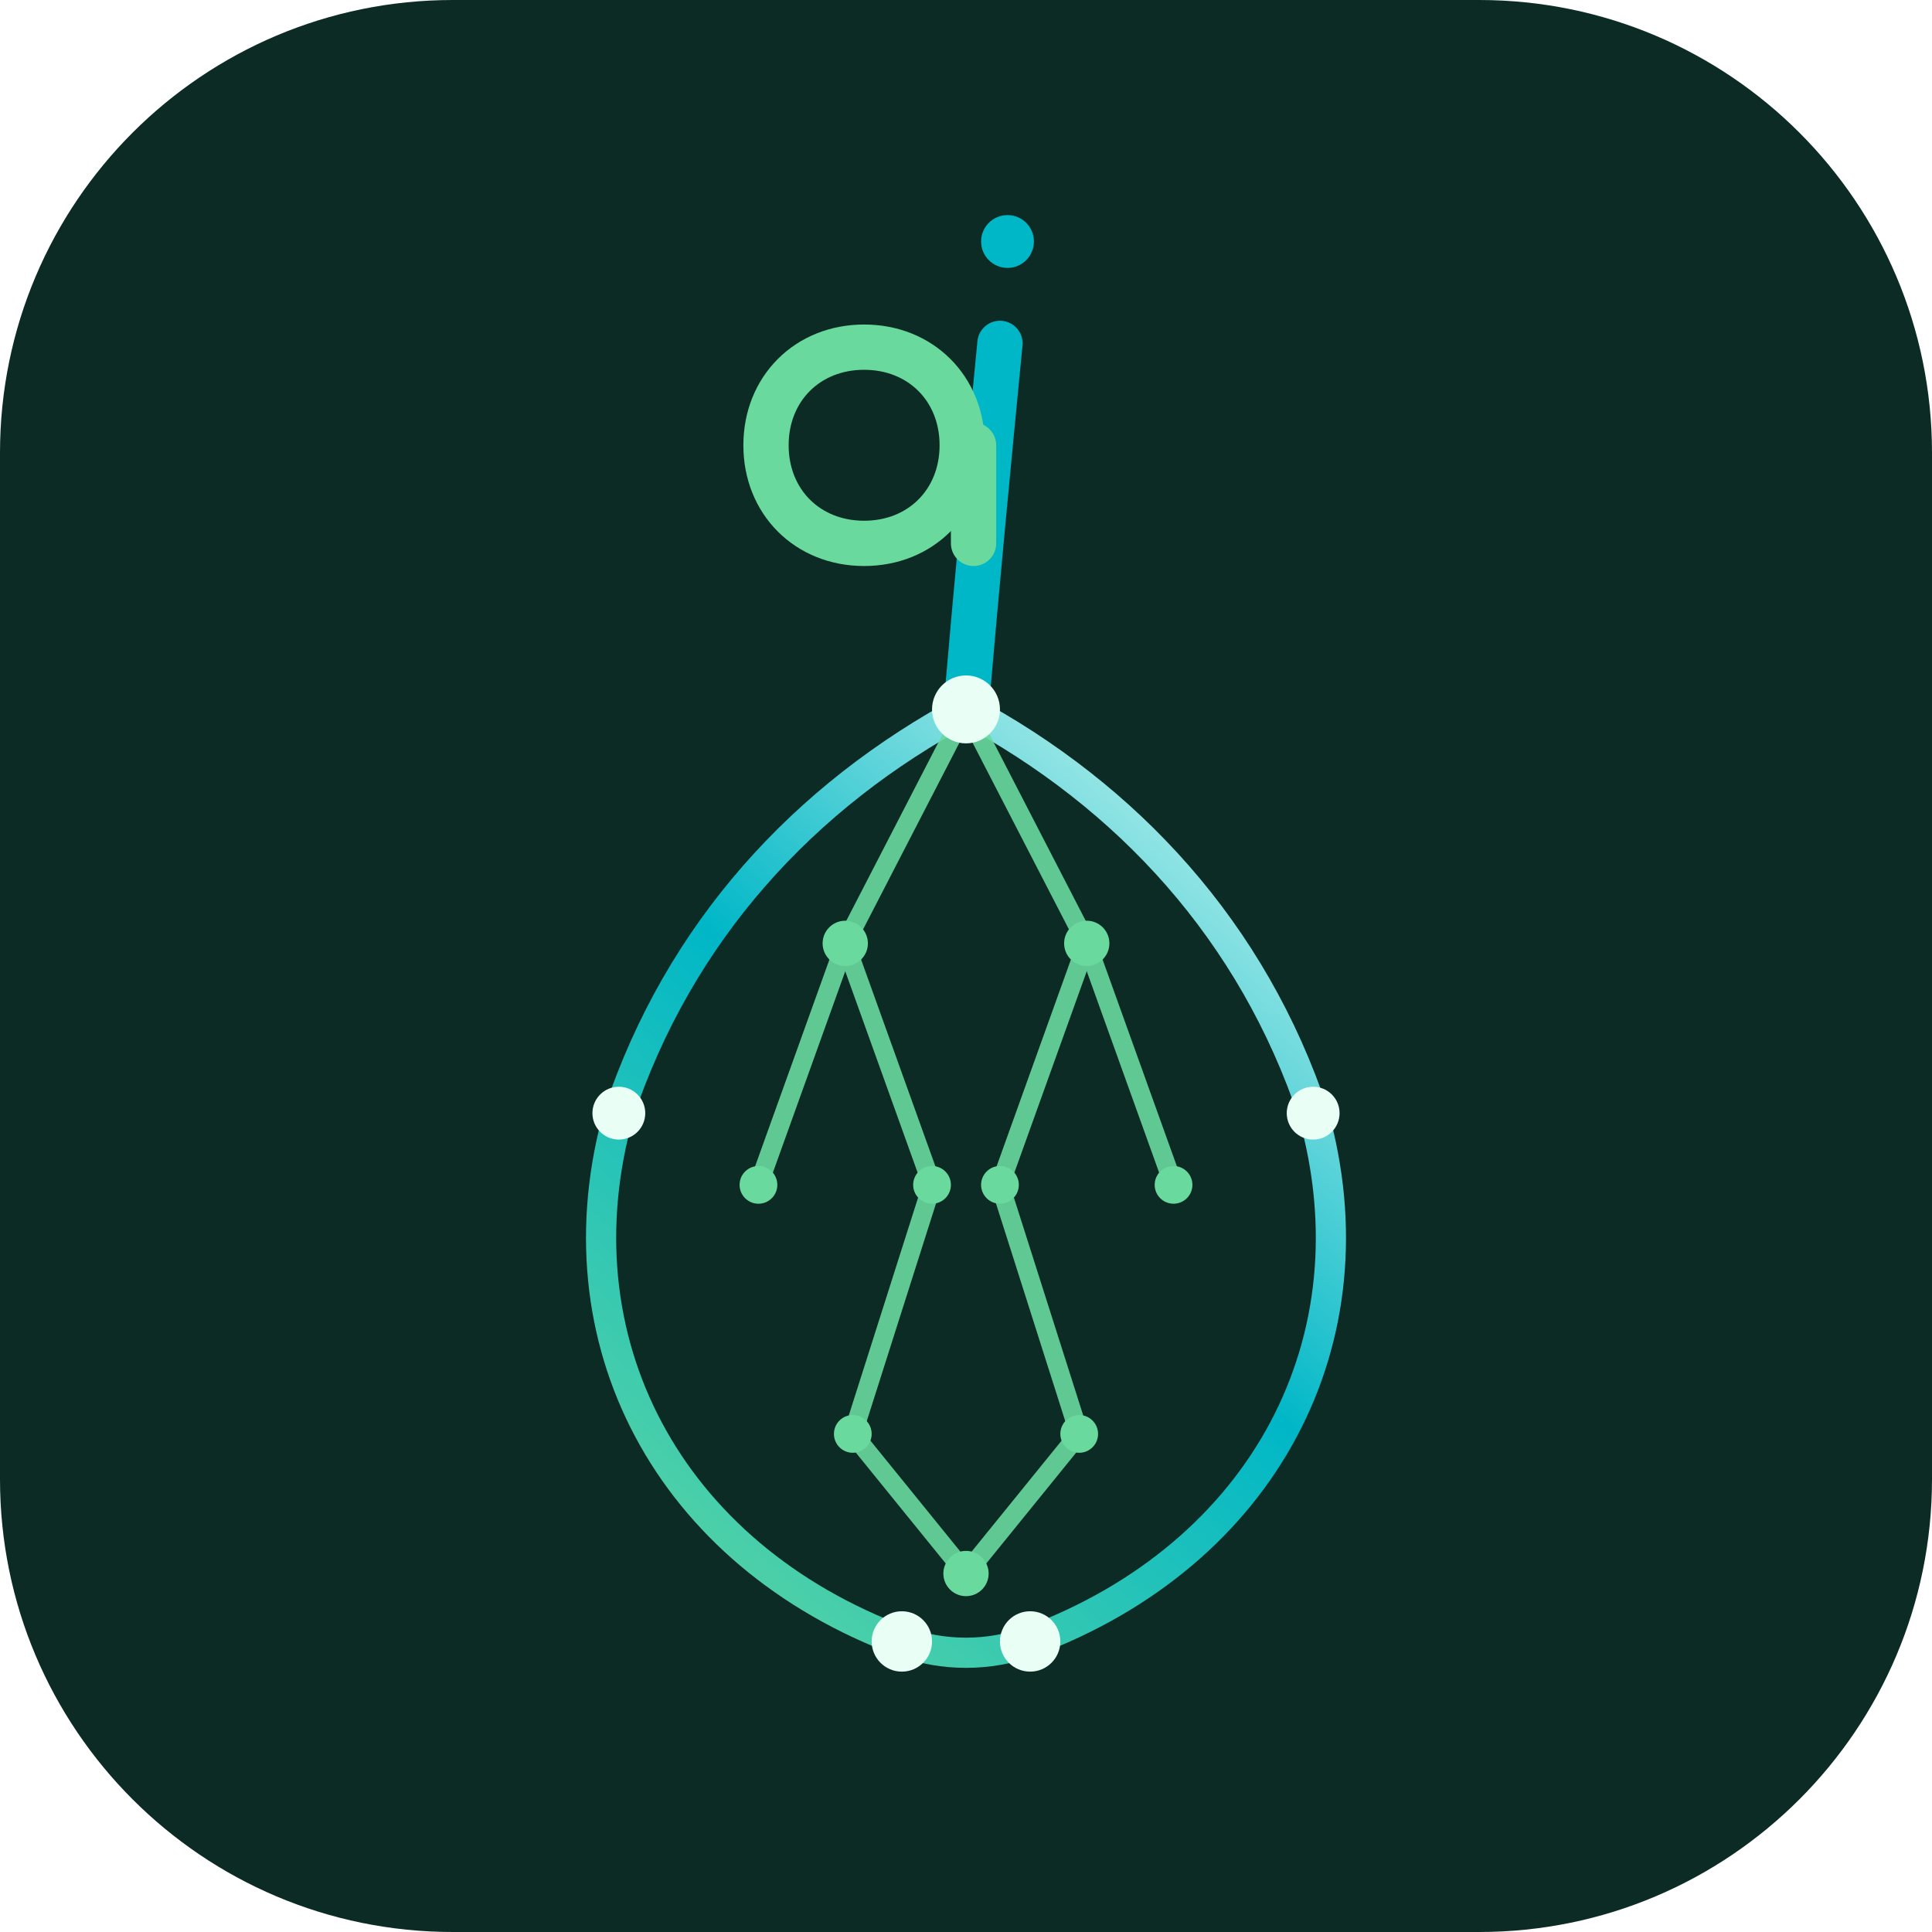
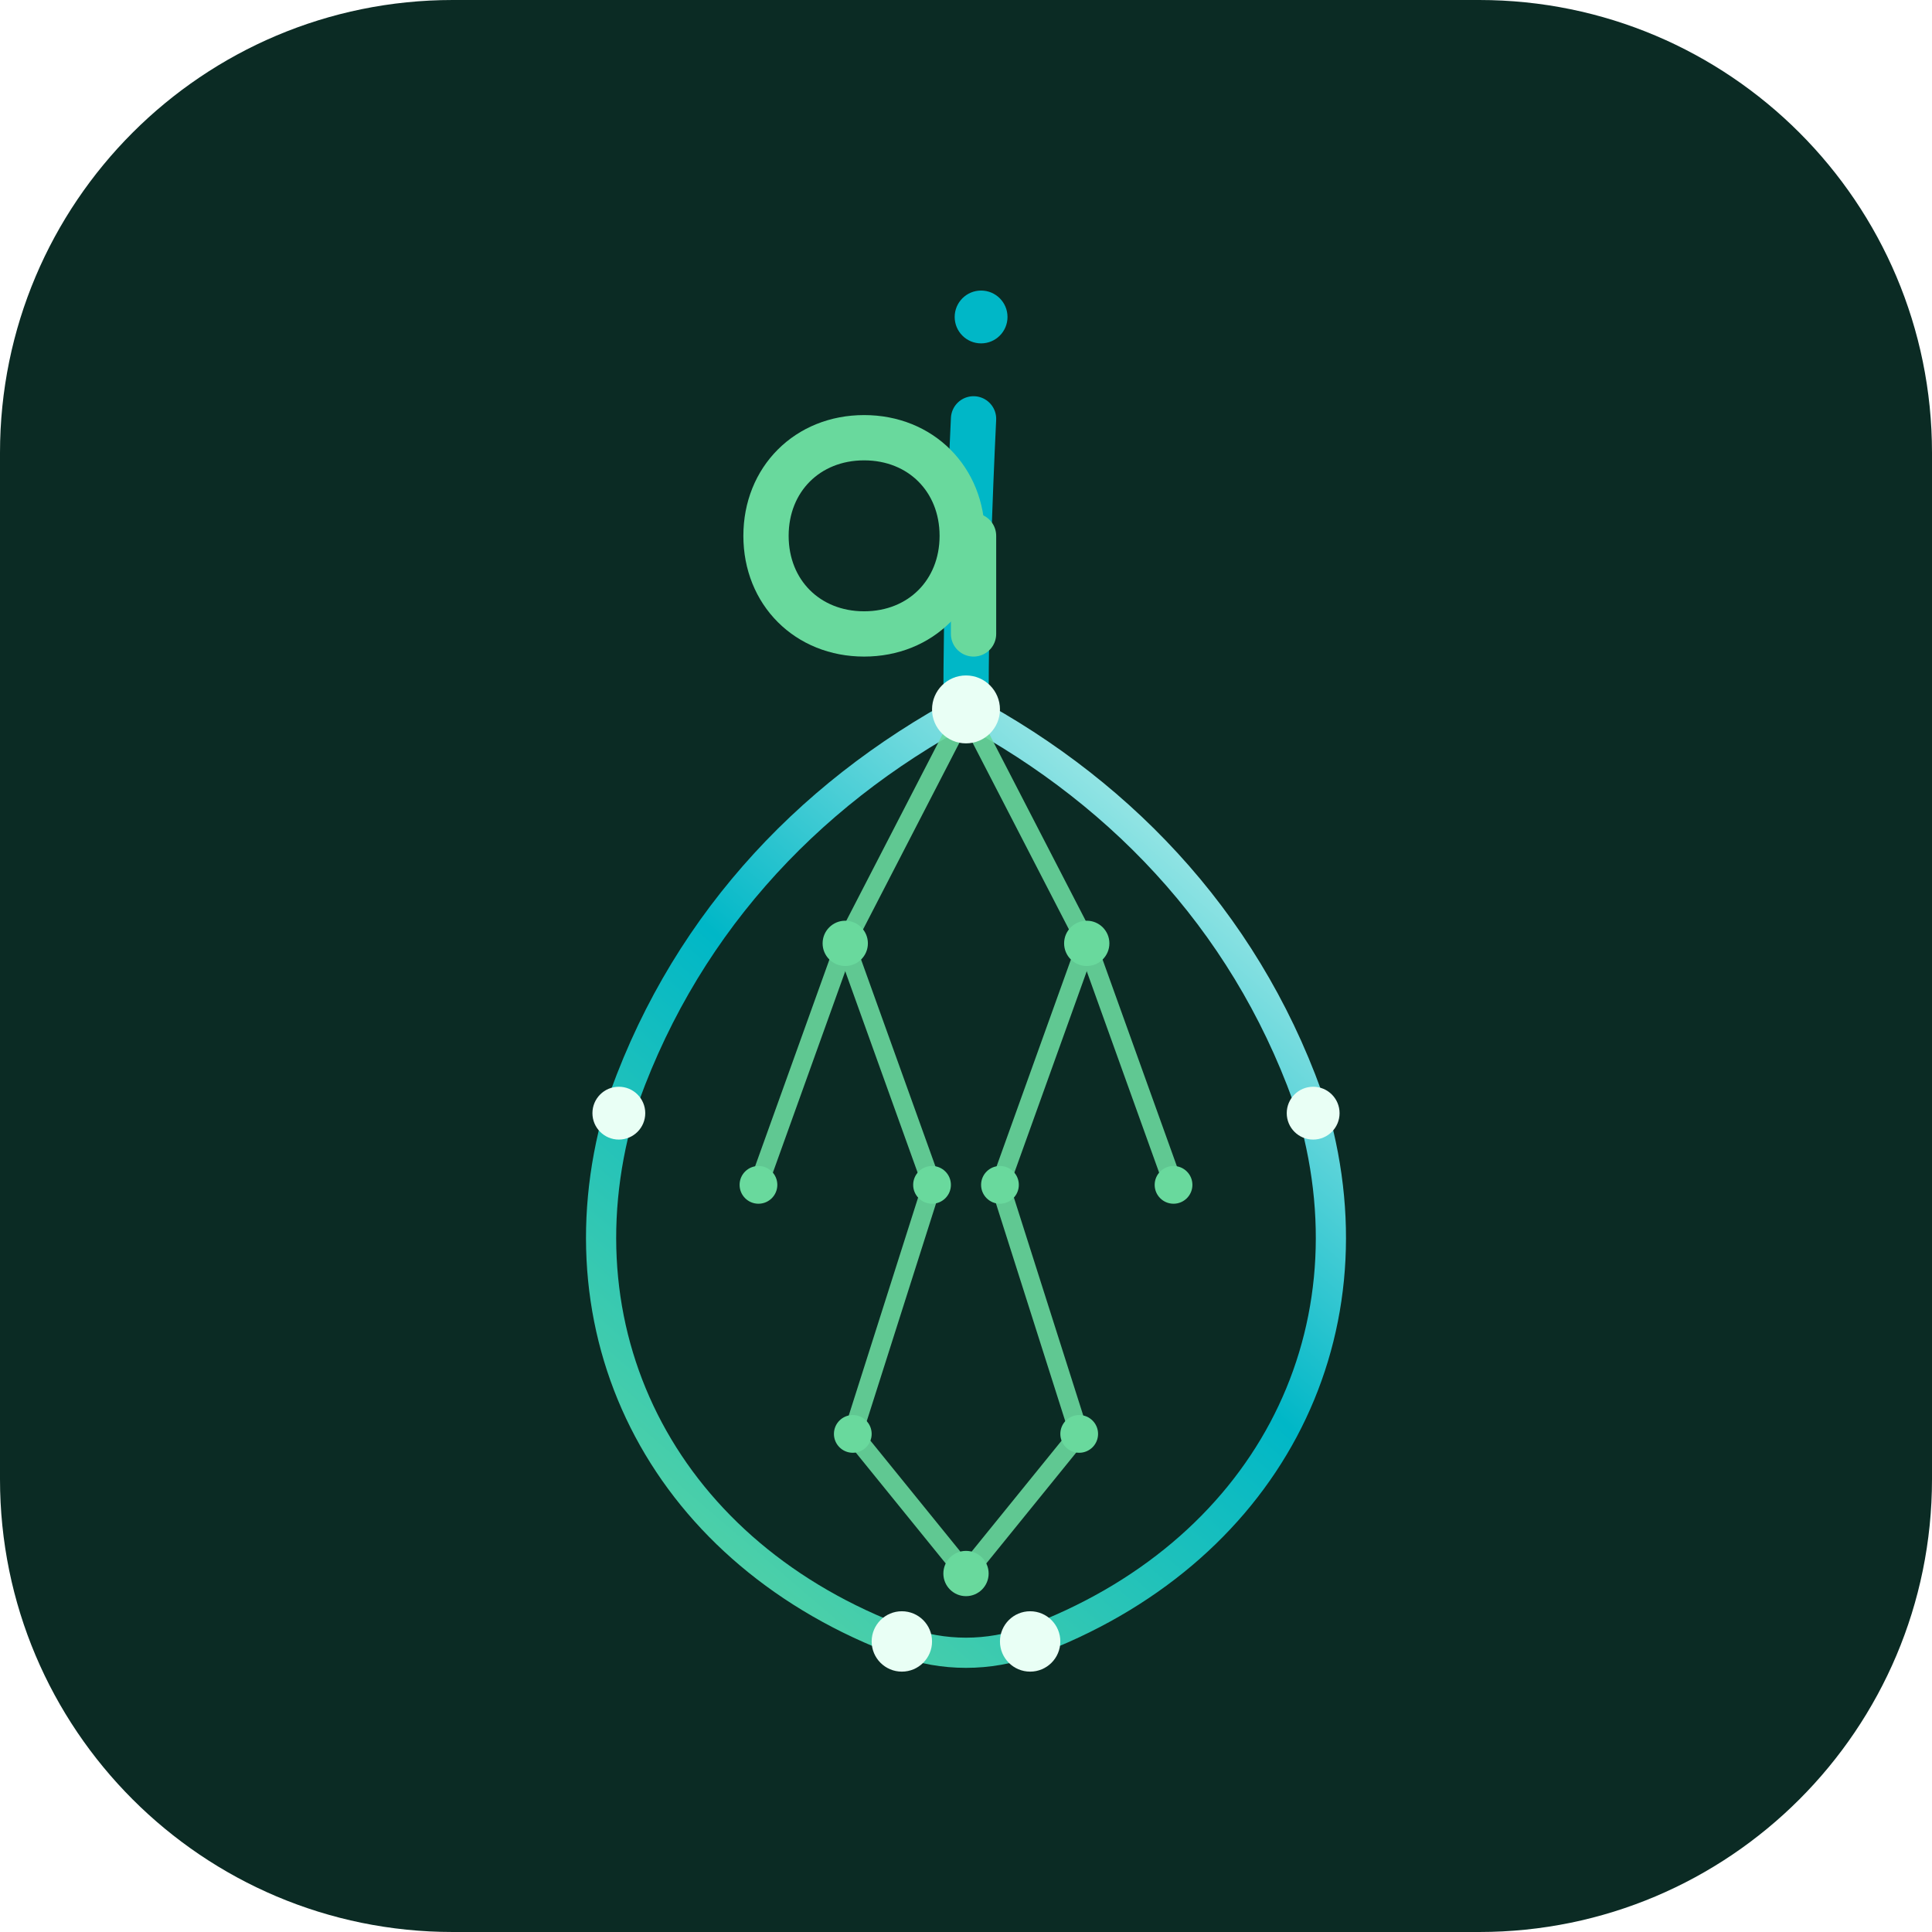
<svg xmlns="http://www.w3.org/2000/svg" width="512" height="512" viewBox="0 0 512 512" fill="none">
  <rect width="512" height="512" rx="120" fill="#0B2B24" />
  <g aria-label="ai">
-     <circle cx="267" cy="64" r="7" fill="#00B7C7" />
-     <path d="M265 91C262 122 259 153 256 188" stroke="#00B7C7" stroke-width="12" stroke-linecap="round" />
-     <path d="M229 144C214 144 203 133 203 118C203 103 214 92 229 92C244 92 255 103 255 118C255 133 244 144 229 144Z" stroke="#69D99D" stroke-width="12" stroke-linecap="round" stroke-linejoin="round" />
-     <path d="M258 118V144" stroke="#69D99D" stroke-width="12" stroke-linecap="round" />
+     <circle cx="260" cy="84" r="7" fill="#00B7C7" />
+     <path d="M258 111C257 132 256 158 256 188" stroke="#00B7C7" stroke-width="12" stroke-linecap="round" />
+     <path d="M229 168C214 168 203 157 203 142C203 127 214 116 229 116C244 116 255 127 255 142C255 157 244 168 229 168Z" stroke="#69D99D" stroke-width="12" stroke-linecap="round" stroke-linejoin="round" />
+     <path d="M258 142V168" stroke="#69D99D" stroke-width="12" stroke-linecap="round" />
  </g>
  <g stroke="url(#flow)" stroke-width="8" stroke-linecap="round" stroke-linejoin="round">
    <path d="M256 188C213 211 180 247 164 295" />
    <path d="M256 188C299 211 332 247 348 295" />
    <path d="M164 295C147 355 177 412 239 435" />
    <path d="M348 295C365 355 335 412 273 435" />
    <path d="M239 435C250 439 262 439 273 435" />
  </g>
  <g stroke="#69D99D" stroke-width="5" stroke-linecap="round" stroke-linejoin="round" opacity=".9">
    <path d="M256 188L224 250" />
    <path d="M256 188L288 250" />
    <path d="M224 250L201 314" />
    <path d="M224 250L247 314" />
    <path d="M288 250L265 314" />
    <path d="M288 250L311 314" />
    <path d="M247 314L226 380" />
    <path d="M265 314L286 380" />
    <path d="M226 380L256 417" />
    <path d="M286 380L256 417" />
  </g>
  <g fill="#E9FFF5">
    <circle cx="256" cy="188" r="9" />
    <circle cx="164" cy="295" r="7" />
    <circle cx="348" cy="295" r="7" />
    <circle cx="239" cy="435" r="8" />
    <circle cx="273" cy="435" r="8" />
  </g>
  <g fill="#69D99D">
    <circle cx="224" cy="250" r="6" />
    <circle cx="288" cy="250" r="6" />
    <circle cx="201" cy="314" r="5" />
    <circle cx="247" cy="314" r="5" />
    <circle cx="265" cy="314" r="5" />
    <circle cx="311" cy="314" r="5" />
    <circle cx="226" cy="380" r="5" />
    <circle cx="286" cy="380" r="5" />
    <circle cx="256" cy="417" r="6" />
  </g>
  <defs>
    <linearGradient id="flow" x1="148" y1="435" x2="360" y2="188" gradientUnits="userSpaceOnUse">
      <stop stop-color="#69D99D" />
      <stop offset=".52" stop-color="#00B7C7" />
      <stop offset="1" stop-color="#E9FFF5" />
    </linearGradient>
  </defs>
</svg>
